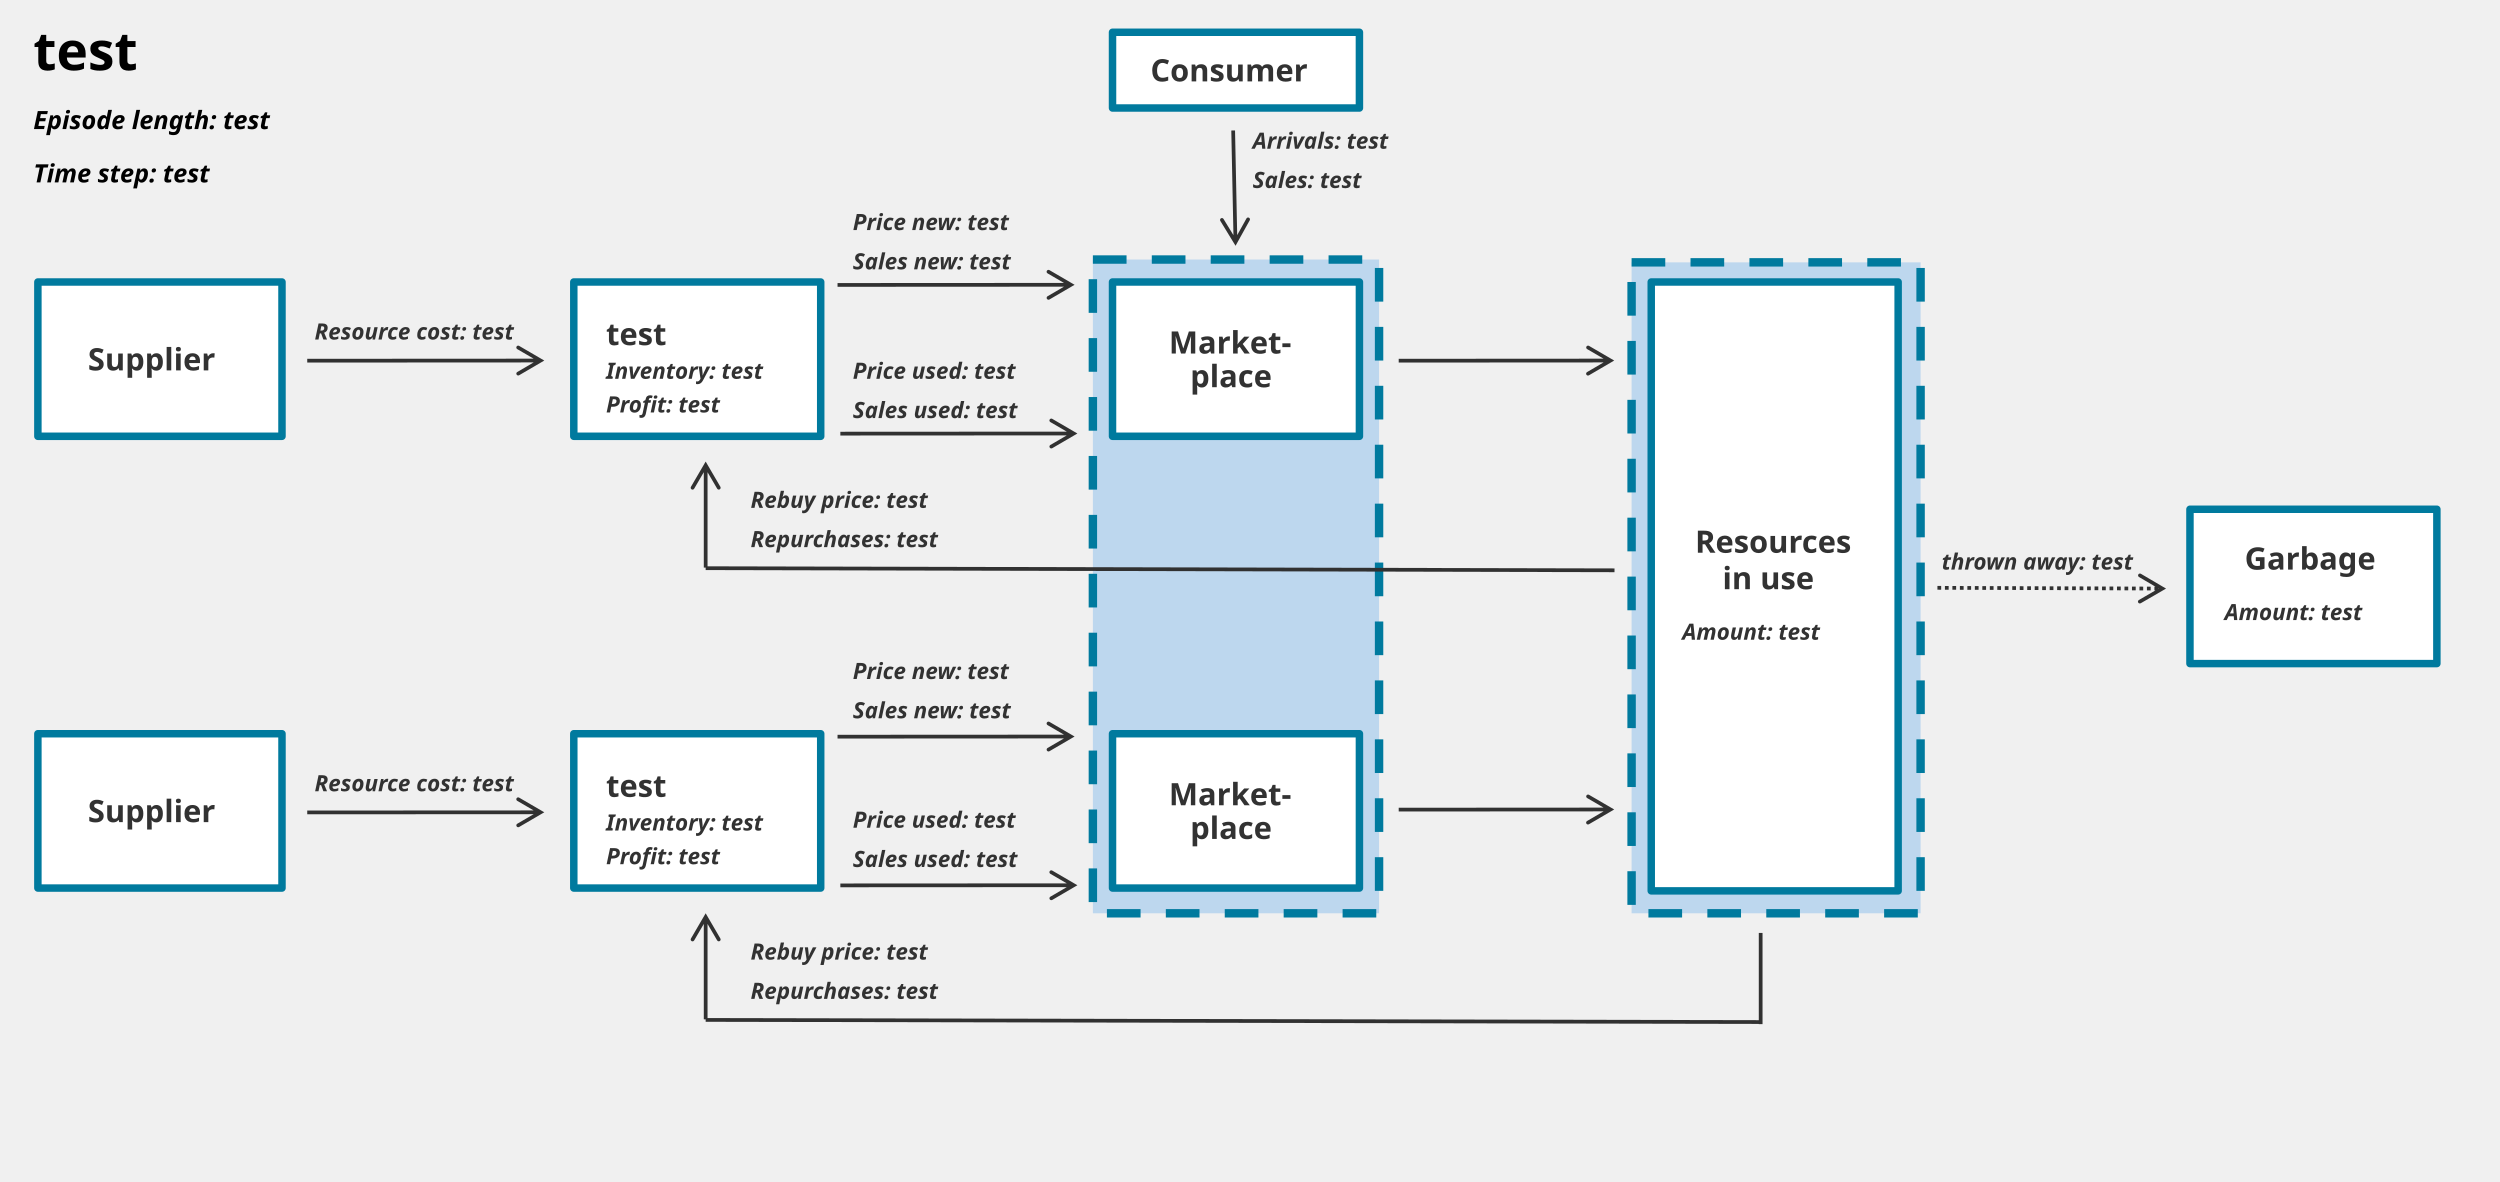
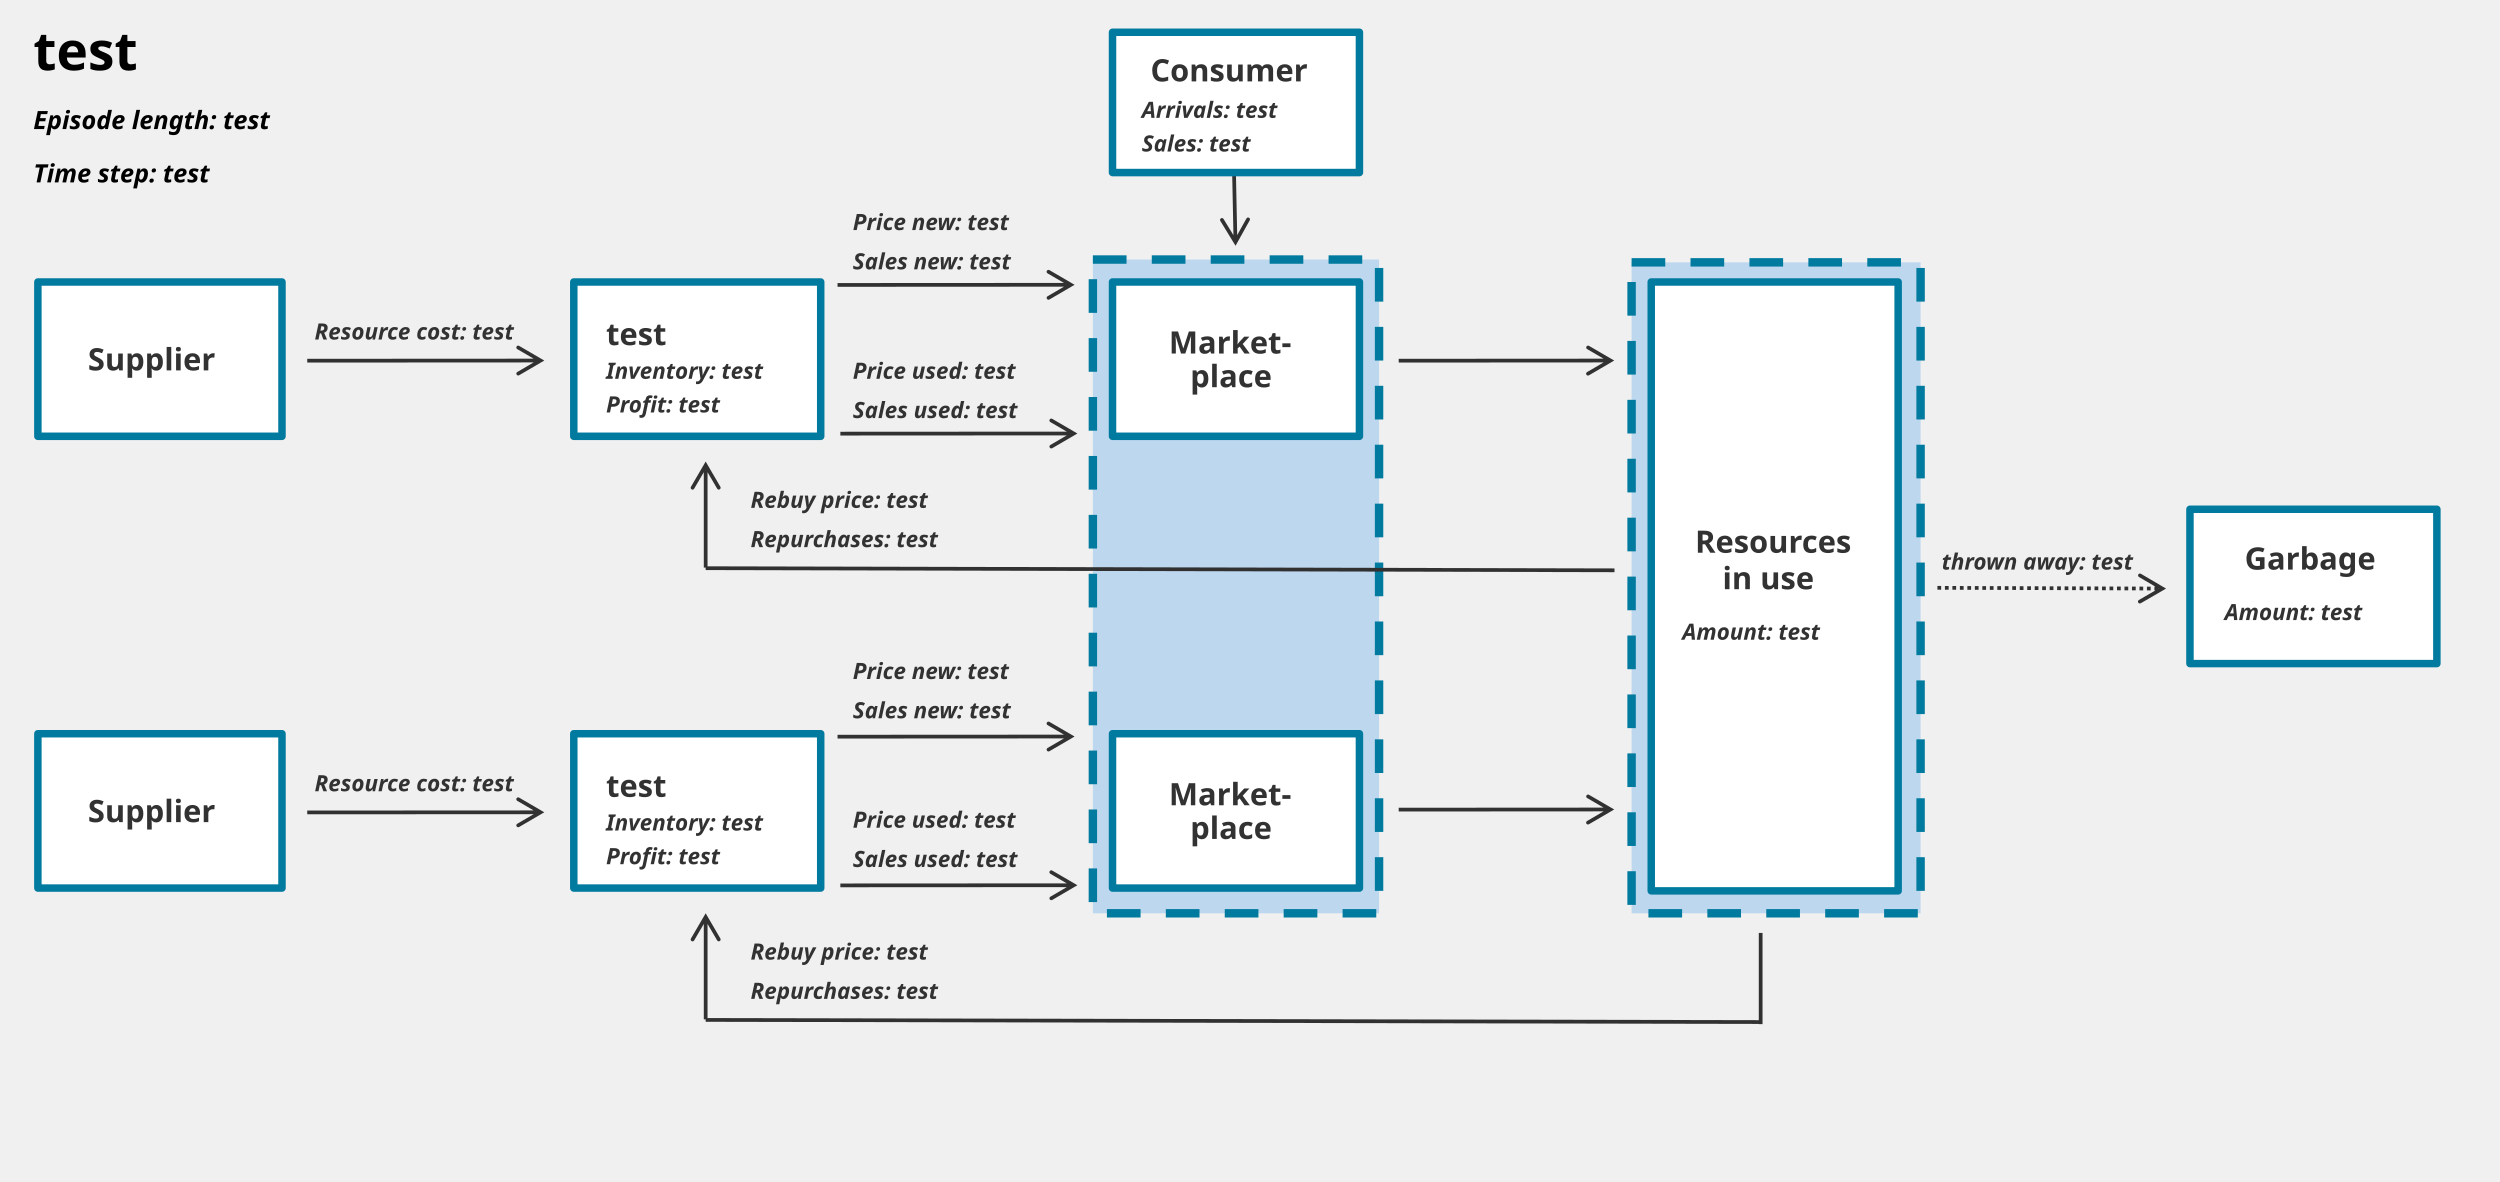
<svg xmlns="http://www.w3.org/2000/svg" width="891" height="421" overflow="hidden">
  <g transform="translate(-68 -72)">
    <path stroke="#007A9E" stroke-width="3" stroke-miterlimit="8" stroke-dasharray="12 9" fill="#BDD7EE" d="M649.5 165.5h103v232h-103zM457.5 164.5h102v233h-102z" />
    <path stroke="#007A9E" stroke-width="2.667" stroke-linejoin="round" stroke-miterlimit="10" fill="#FFF" d="M81.5 172.5h87v55h-87z" />
    <text fill="#323232" font-family="Verdana,Verdana_MSFontService,sans-serif" font-weight="700" font-size="11" transform="translate(99.324 204)">Supplier</text>
    <path stroke="#007A9E" stroke-width="2.667" stroke-linejoin="round" stroke-miterlimit="10" fill="#FFF" d="M272.5 172.5h88v55h-88z" />
    <text fill="#323232" font-family="Verdana,Verdana_MSFontService,sans-serif" font-weight="700" font-size="11" transform="translate(284 195)">test
			<tspan font-style="italic" font-size="8" x="0" y="12"> Inventory: test</tspan>
      <tspan font-style="italic" font-size="8" x="0" y="24"> Profit: test</tspan>
    </text>
    <path stroke="#007A9E" stroke-width="2.667" stroke-linejoin="round" stroke-miterlimit="10" fill="#FFF" d="M848.5 253.5h88v55h-88z" />
    <text fill="#323232" font-family="Verdana,Verdana_MSFontService,sans-serif" font-weight="700" font-size="11" transform="translate(868 275)">Garbage
			<tspan font-style="italic" font-size="8" x="-7.167" y="18"> Amount: test</tspan>
    </text>
    <path stroke="#007A9E" stroke-width="2.667" stroke-linejoin="round" stroke-miterlimit="10" fill="#FFF" d="M656.5 172.5h88v217h-88z" />
    <text fill="#323232" font-family="Verdana,Verdana_MSFontService,sans-serif" font-weight="700" font-size="11" transform="translate(672.136 269)">Resources
			<tspan x="9.753" y="13">in use</tspan>
      <tspan font-style="italic" font-size="8" x="-4.58" y="31">Amount: test</tspan>
    </text>
    <path stroke="#007A9E" stroke-width="2.667" stroke-linejoin="round" stroke-miterlimit="10" fill="#FFF" d="M464.5 172.5h88v55h-88z" />
    <text fill="#323232" font-family="Verdana,Verdana_MSFontService,sans-serif" font-weight="700" font-size="11" transform="translate(484.601 198)">Market-
			<tspan x="7.587" y="12">place</tspan>
    </text>
    <path d="M177.5 201.216l83.163-.049-.001-1.333-83.162.048zm75.501 4.531l8.984-5.247-8.99-5.238a.667.667 0 00-.671 1.152l8.003 4.662v-1.151l-7.998 4.671a.667.667 0 00.672 1.151z" fill="#313131" />
    <text fill="#323232" font-family="Verdana,Verdana_MSFontService,sans-serif" font-style="italic" font-weight="700" font-size="8" transform="translate(180.11 193)">Resource cost: test
		</text>
    <text fill="#323232" font-family="Verdana,Verdana_MSFontService,sans-serif" font-style="italic" font-weight="700" font-size="8" transform="translate(760 275)">thrown away: test
		</text>
    <path d="M758.502 280.833l1.334.005-.005 1.333-1.333-.004zm2.667.009l1.333.005-.004 1.333-1.334-.004zm2.667.009l1.333.005-.005 1.333-1.333-.005zm2.666.009l1.334.004-.005 1.334-1.333-.005zm2.667.009l1.333.004-.004 1.334-1.334-.005zm2.667.009l1.333.004-.005 1.334-1.333-.005zm2.666.009l1.334.004-.005 1.333-1.333-.004zm2.667.009l1.333.004-.004 1.333-1.334-.004zm2.667.008l1.333.005-.005 1.333-1.333-.004zm2.666.009l1.333.005-.004 1.333-1.333-.004zm2.667.009l1.333.005-.004 1.333-1.334-.004zm2.666.009l1.334.005-.005 1.333-1.333-.005zm2.667.009l1.333.004-.004 1.334-1.333-.005zm2.667.009l1.333.004-.004 1.334-1.334-.005zm2.666.009l1.334.004-.005 1.334-1.333-.005zm2.667.009l1.333.004-.004 1.333-1.333-.004zm2.667.008l1.333.005-.004 1.333-1.334-.004zm2.666.009l1.334.005-.005 1.333-1.333-.004zm2.667.009l1.333.005-.004 1.333-1.333-.004zm2.667.009l1.333.005-.004 1.333-1.334-.005zm2.666.009l1.334.004-.005 1.334-1.333-.005zm2.667.009l1.333.004-.004 1.334-1.333-.005zm2.667.009l1.333.004-.004 1.334-1.334-.005zm2.666.009l1.334.004-.005 1.333-1.333-.004zm2.667.009l1.333.004-.004 1.333-1.334-.004zm2.667.008l1.333.005-.005 1.333-1.333-.004zm2.666.009l1.334.005-.005 1.333-1.333-.004zm2.667.009l1.333.005-.004 1.333-1.334-.004zm2.667.009l1.333.005-.005 1.333-1.333-.005zm2.666.009l1.334.004-.005 1.334-1.333-.005zm2.667.009h.157l-.004 1.334-.158-.001zm-7.491-4.601l8.969 5.272-9.004 5.213a.667.667 0 11-.668-1.154l8.015-4.64-.004 1.152-7.984-4.694a.666.666 0 11.676-1.149z" fill="#313131" />
    <path d="M643.411 275.258L319.5 274.5" stroke="#313131" stroke-width="1.333" stroke-linejoin="round" stroke-miterlimit="10" fill="none" />
    <path d="M320.167 274.3v-36.48h-1.334v36.48zm4.576-28.816l-5.243-8.987-5.242 8.987a.667.667 0 101.151.672l4.667-8h-1.152l4.667 8a.667.667 0 101.152-.672zM508.167 118.486l.819 39.778-1.333.028-.819-39.778zm5.236 32.022l-5.056 9.093-5.427-8.877a.667.667 0 011.138-.696l4.83 7.902-1.151.024 4.501-8.094a.666.666 0 111.165.648z" fill="#313131" />
-     <path stroke="#007A9E" stroke-width="2.667" stroke-linejoin="round" stroke-miterlimit="10" fill="#FFF" d="M464.5 83.5h88v27h-88z" />
+     <path stroke="#007A9E" stroke-width="2.667" stroke-linejoin="round" stroke-miterlimit="10" fill="#FFF" d="M464.5 83.5h88v50h-88z" />
    <text fill="#323232" font-family="Verdana,Verdana_MSFontService,sans-serif" font-weight="700" font-size="11" transform="translate(478.02 101)">Consumer</text>
    <path d="M366.5 174.216l83.163-.049-.001-1.333-83.162.048zm75.501 4.531l8.984-5.247-8.99-5.238a.667.667 0 00-.671 1.152l8.003 4.662v-1.151l-7.998 4.671a.667.667 0 00.672 1.151zM367.5 227.216l83.163-.049-.001-1.333-83.162.048zm75.501 4.531l8.984-5.247-8.99-5.238a.667.667 0 00-.671 1.152l8.003 4.662v-1.151l-7.998 4.671a.667.667 0 00.672 1.151zM566.5 201.216l75.48-.049v-1.333l-75.48.048zm67.82 4.532l8.983-5.248-8.99-5.237a.667.667 0 00-.672 1.152l8.004 4.661-.001-1.151-7.997 4.672a.667.667 0 10.672 1.15z" fill="#313131" />
    <text fill="#323232" font-family="Verdana,Verdana_MSFontService,sans-serif" font-style="italic" font-weight="700" font-size="8" transform="translate(371.931 207)">Price used: test
			<tspan x="0" y="14">Sales used: test</tspan>
      <tspan x="0" y="-53">Price new: test</tspan>
      <tspan x="0" y="-39">Sales new: test</tspan>
-       <tspan x="142.51" y="-82">Arrivals: test</tspan>
-       <tspan x="142.51" y="-68">Sales: test</tspan>
+       <tspan x="103" y="-93">Arrivals: test</tspan>
+       <tspan x="103" y="-81">Sales: test</tspan>
      <tspan x="-36.425" y="46">Rebuy price: test</tspan>
      <tspan x="-36.425" y="60">Repurchases: test</tspan>
      <tspan fill="#000" font-style="normal" font-size="19" x="-292.061" y="-110">test</tspan>
      <tspan fill="#000" font-size="9" x="-292.061" y="-89">Episode length: test</tspan>
      <tspan fill="#000" font-size="9" x="-292.061" y="-70">Time step: test</tspan>
    </text>
    <path stroke="#007A9E" stroke-width="2.667" stroke-linejoin="round" stroke-miterlimit="10" fill="#FFF" d="M81.5 333.5h87v55h-87z" />
    <text fill="#323232" font-family="Verdana,Verdana_MSFontService,sans-serif" font-weight="700" font-size="11" transform="translate(99.324 365)">Supplier</text>
    <path stroke="#007A9E" stroke-width="2.667" stroke-linejoin="round" stroke-miterlimit="10" fill="#FFF" d="M272.5 333.5h88v55h-88z" />
    <text fill="#323232" font-family="Verdana,Verdana_MSFontService,sans-serif" font-weight="700" font-size="11" transform="translate(284 356)">test
			<tspan font-style="italic" font-size="8" x="0" y="12">Inventory: test</tspan>
      <tspan font-style="italic" font-size="8" x="0" y="24">Profit: test</tspan>
    </text>
    <path stroke="#007A9E" stroke-width="2.667" stroke-linejoin="round" stroke-miterlimit="10" fill="#FFF" d="M464.5 333.5h88v55h-88z" />
    <text fill="#323232" font-family="Verdana,Verdana_MSFontService,sans-serif" font-weight="700" font-size="11" transform="translate(484.601 359)">Market-
			<tspan x="7.587" y="12">place</tspan>
    </text>
    <path d="M177.5 362.216l83.163-.049-.001-1.333-83.162.048zm75.501 4.531l8.984-5.247-8.99-5.238a.667.667 0 00-.671 1.152l8.003 4.662v-1.151l-7.998 4.671a.667.667 0 00.672 1.151z" fill="#313131" />
    <text fill="#323232" font-family="Verdana,Verdana_MSFontService,sans-serif" font-style="italic" font-weight="700" font-size="8" transform="translate(180.11 354)">Resource cost: test
		</text>
    <path d="M695.5 404.5v32.497M695.411 436.258L319.5 435.5" stroke="#313131" stroke-width="1.333" stroke-linejoin="round" stroke-miterlimit="10" fill="none" />
    <path d="M320.167 435.3v-36.48h-1.334v36.48zm4.576-28.816l-5.243-8.987-5.242 8.987a.667.667 0 101.151.672l4.667-8h-1.152l4.667 8a.667.667 0 101.152-.672zM366.5 335.216l83.163-.049-.001-1.333-83.162.048zm75.501 4.531l8.984-5.247-8.99-5.238a.667.667 0 00-.671 1.152l8.003 4.662v-1.151l-7.998 4.671a.667.667 0 00.672 1.151zM367.5 388.216l83.163-.049-.001-1.333-83.162.048zm75.501 4.531l8.984-5.247-8.99-5.238a.667.667 0 00-.671 1.152l8.003 4.662v-1.151l-7.998 4.671a.667.667 0 00.672 1.151zM566.5 361.216l75.48-.049v-1.333l-75.48.048zm67.82 4.532l8.983-5.248-8.99-5.237a.667.667 0 00-.672 1.152l8.004 4.661-.001-1.151-7.997 4.672a.667.667 0 10.672 1.15z" fill="#313131" />
    <text fill="#323232" font-family="Verdana,Verdana_MSFontService,sans-serif" font-style="italic" font-weight="700" font-size="8" transform="translate(371.931 367)">Price used: test
			<tspan x="0" y="14">Sales used: test</tspan>
      <tspan x="0" y="-53">Price new: test</tspan>
      <tspan x="0" y="-39">Sales new: test</tspan>
      <tspan x="-36.425" y="47">Rebuy price: test</tspan>
      <tspan x="-36.425" y="61">Repurchases: test</tspan>
    </text>
  </g>
</svg>
